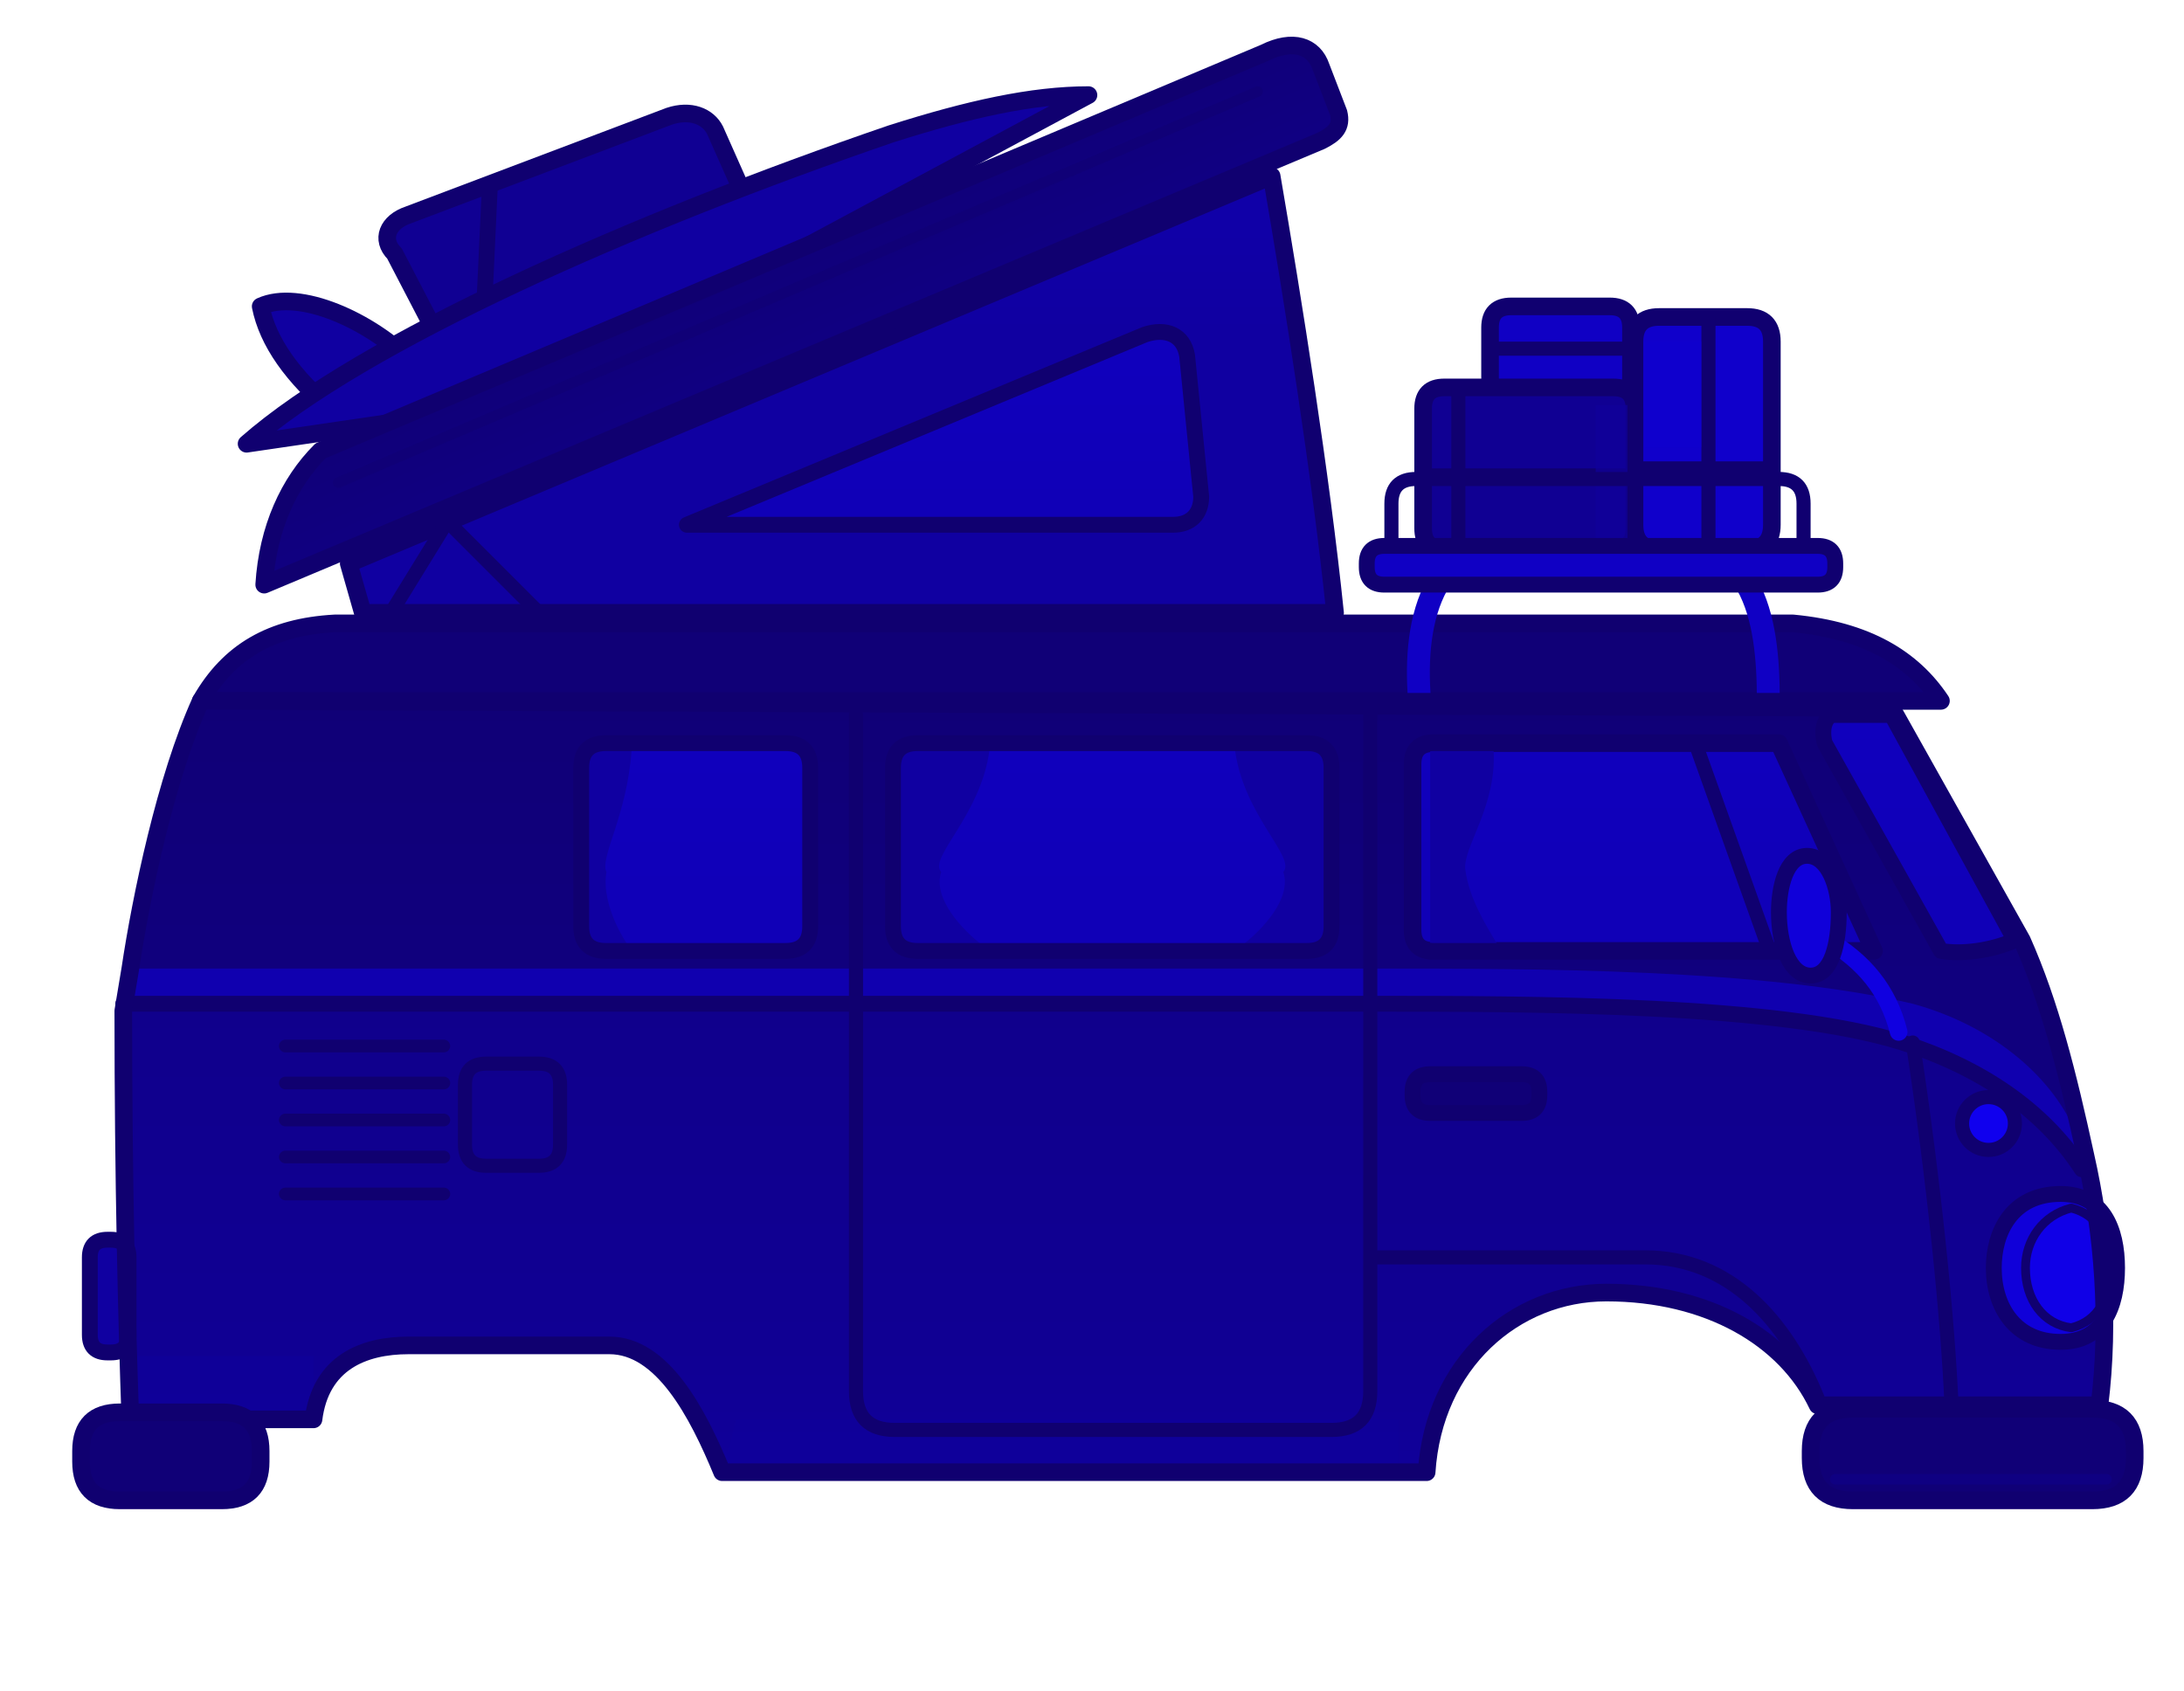
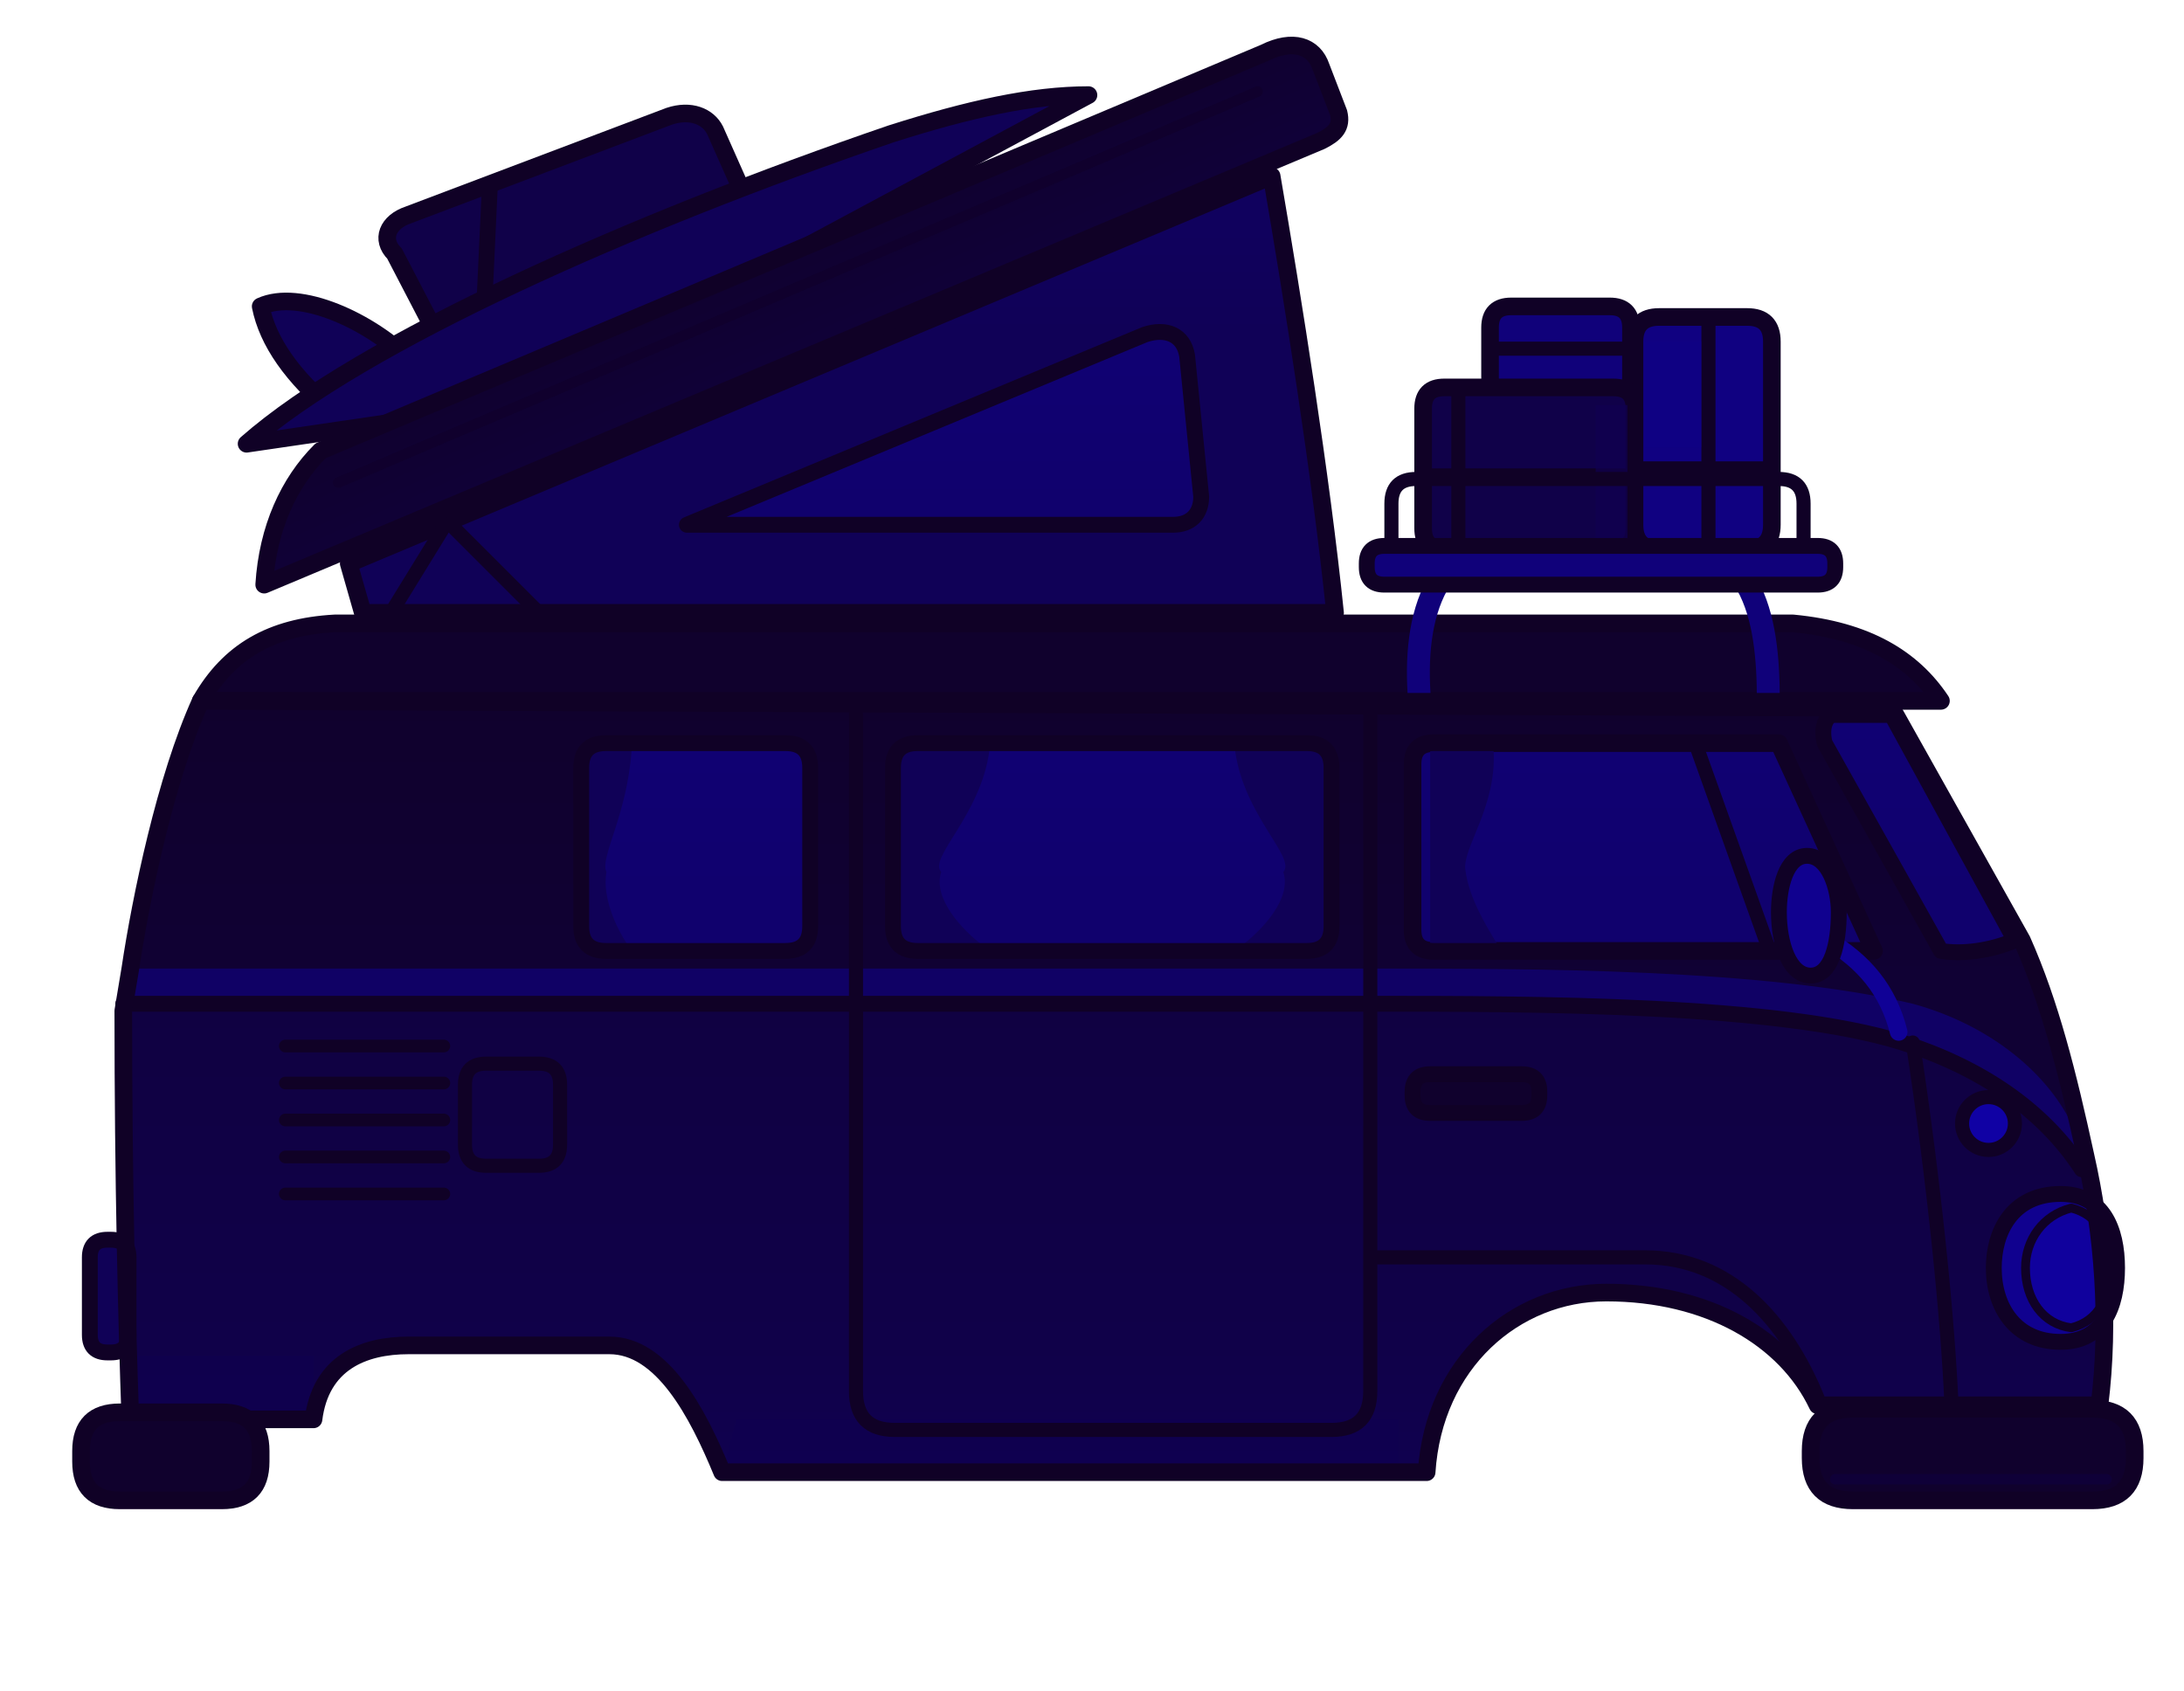
<svg xmlns="http://www.w3.org/2000/svg" width="620" height="480" viewBox="215 225 620 480">
  <defs>
    <linearGradient id="green" gradientUnits="userSpaceOnUse" x1="0" y1="510" x2="0" y2="645">
-       <stop offset="0" stop-color="#10008C" />
-       <stop offset="0.72" stop-color="#100093" />
-       <stop offset="1" stop-color="#10009A" />
+       <stop offset="0" stop-color="#100142" />
+       <stop offset="0.72" stop-color="#100149" />
+       <stop offset="1" stop-color="#100150" />
    </linearGradient>
    <linearGradient id="cream" gradientUnits="userSpaceOnUse" x1="0" y1="424" x2="0" y2="505">
-       <stop offset="0" stop-color="#100077" />
-       <stop offset="1" stop-color="#10007E" />
+       <stop offset="0" stop-color="#10012D" />
+       <stop offset="1" stop-color="#100134" />
    </linearGradient>
    <linearGradient id="lid" gradientUnits="userSpaceOnUse" x1="430" y1="290" x2="450" y2="335">
-       <stop offset="0" stop-color="#100077" />
-       <stop offset="1" stop-color="#100085" />
+       <stop offset="0" stop-color="#10012D" />
+       <stop offset="1" stop-color="#10013B" />
    </linearGradient>
    <linearGradient id="tent" gradientUnits="userSpaceOnUse" x1="0" y1="285" x2="0" y2="400">
-       <stop offset="0" stop-color="#1000A8" />
-       <stop offset="0.3" stop-color="#1000A1" />
-       <stop offset="1" stop-color="#1000A1" />
+       <stop offset="0" stop-color="#10015E" />
+       <stop offset="0.3" stop-color="#100157" />
+       <stop offset="1" stop-color="#100157" />
    </linearGradient>
    <linearGradient id="glass" gradientUnits="userSpaceOnUse" x1="0" y1="430" x2="0" y2="498">
-       <stop offset="0" stop-color="#1000BD" />
-       <stop offset="1" stop-color="#1000B6" />
+       <stop offset="0" stop-color="#100173" />
+       <stop offset="1" stop-color="#10016C" />
    </linearGradient>
    <linearGradient id="tentglass" gradientUnits="userSpaceOnUse" x1="0" y1="320" x2="0" y2="376">
-       <stop offset="0" stop-color="#1000BD" />
-       <stop offset="1" stop-color="#1000B6" />
+       <stop offset="0" stop-color="#100173" />
+       <stop offset="1" stop-color="#10016C" />
    </linearGradient>
  </defs>
-   <path d="M644 312H672Q678 312 678 318V332Q678 338 672 338H644Q638 338 638 332V318Q638 312 644 312Z" fill="#1000C4" stroke="#100070" stroke-width="5.0" stroke-linejoin="round" stroke-linecap="round" />
-   <path d="M638 324H678" fill="none" stroke="#100070" stroke-width="4" stroke-linejoin="round" stroke-linecap="round" />
-   <path d="M686 315H711Q718 315 718 322V374Q718 381 711 381H686Q679 381 679 374V322Q679 315 686 315Z" fill="#1000CB" stroke="#100070" stroke-width="5.0" stroke-linejoin="round" stroke-linecap="round" />
-   <path d="M700 315V380M679 358H718" fill="none" stroke="#100070" stroke-width="4" stroke-linejoin="round" stroke-linecap="round" />
-   <path d="M682 322H698V352H682Z" fill="#1000D2" fill-opacity="0.35" />
-   <path d="M625 335H673Q679 335 679 341V375Q679 381 673 381H625Q619 381 619 375V341Q619 335 625 335Z" fill="#100093" stroke="#100070" stroke-width="5.0" stroke-linejoin="round" stroke-linecap="round" />
-   <path d="M629 335V380M619 360H679" fill="none" stroke="#100070" stroke-width="4" stroke-linejoin="round" stroke-linecap="round" />
-   <path d="M668 340H677V378H668Z" fill="#10009A" fill-opacity="0.7" />
-   <path d="M610 380V368Q610 361 617 361H720Q727 361 727 368V380" fill="none" stroke="#100070" stroke-width="4" stroke-linejoin="round" stroke-linecap="round" />
-   <path d="M289 312C300 307 320 316 332 328L310 342C298 332 291 322 289 312Z" fill="#1000A1" stroke="#100070" stroke-width="5.0" stroke-linejoin="round" stroke-linecap="round" />
-   <path d="M327 297C323 293 325 288 331 286L405 258C411 256 416 258 418 262L430 289L340 322Z" fill="#100093" stroke="#100070" stroke-width="5.0" stroke-linejoin="round" stroke-linecap="round" />
-   <path d="M354 279L352 322" fill="none" stroke="#100070" stroke-width="4.5" stroke-linejoin="round" stroke-linecap="round" />
-   <path d="M285 351C318 322 395 288 468 263C490 256 508 252 524 252L360 340Z" fill="#1000A1" stroke="#100070" stroke-width="5.0" stroke-linejoin="round" stroke-linecap="round" />
-   <path d="M318 399L314 385L576 275C582 310 590 360 594 399Z" fill="url(#tent)" stroke="#100070" stroke-width="5.0" stroke-linejoin="round" stroke-linecap="round" />
-   <path d="M326 399L342 373L368 399" fill="none" stroke="#100070" stroke-width="4" stroke-linejoin="round" stroke-linecap="round" />
-   <path d="M410 374L540 320C546 318 551 320 552 326L556 366C556 371 553 374 548 374Z" fill="url(#tentglass)" stroke="#100070" stroke-width="4.5" stroke-linejoin="round" stroke-linecap="round" />
-   <path d="M290 391C291 375 297 362 306 353L574 240C582 236 588 238 590 244L595 257C596 261 594 263 590 265Z" fill="url(#lid)" stroke="#100070" stroke-width="5.0" stroke-linejoin="round" stroke-linecap="round" />
-   <path d="M311 362L572 251" fill="none" stroke="#100077" stroke-width="3" stroke-linejoin="round" stroke-linecap="round" stroke-opacity="0.9" />
-   <path d="M272 424C280 410 292 403 310 402L724 402C745 404 758 412 766 424Z" fill="#100077" stroke="#100070" stroke-width="5.0" stroke-linejoin="round" stroke-linecap="round" />
-   <path d="M623 391C618 400 617 412 618 424" fill="none" stroke="#1000C4" stroke-width="6.5" stroke-linejoin="round" stroke-linecap="round" />
-   <path d="M711 391C716 400 717 412 717 424" fill="none" stroke="#1000C4" stroke-width="6.5" stroke-linejoin="round" stroke-linecap="round" />
-   <path d="M608 380H731Q736 380 736 385V386Q736 391 731 391H608Q603 391 603 386V385Q603 380 608 380Z" fill="#1000C4" stroke="#100070" stroke-width="4.5" stroke-linejoin="round" stroke-linecap="round" />
+   <path d="M644 312H672Q678 312 678 318V332Q678 338 672 338H644Q638 338 638 332V318Q638 312 644 312Z" fill="#10017A" stroke="#100126" stroke-width="5.0" stroke-linejoin="round" stroke-linecap="round" />
+   <path d="M638 324H678" fill="none" stroke="#100126" stroke-width="4" stroke-linejoin="round" stroke-linecap="round" />
+   <path d="M686 315H711Q718 315 718 322V374Q718 381 711 381H686Q679 381 679 374V322Q679 315 686 315Z" fill="#100181" stroke="#100126" stroke-width="5.0" stroke-linejoin="round" stroke-linecap="round" />
+   <path d="M700 315V380M679 358H718" fill="none" stroke="#100126" stroke-width="4" stroke-linejoin="round" stroke-linecap="round" />
+   <path d="M682 322H698V352H682Z" fill="#100188" fill-opacity="0.35" />
+   <path d="M625 335H673Q679 335 679 341V375Q679 381 673 381H625Q619 381 619 375V341Q619 335 625 335Z" fill="#100149" stroke="#100126" stroke-width="5.0" stroke-linejoin="round" stroke-linecap="round" />
+   <path d="M629 335V380M619 360H679" fill="none" stroke="#100126" stroke-width="4" stroke-linejoin="round" stroke-linecap="round" />
+   <path d="M668 340H677V378H668Z" fill="#100150" fill-opacity="0.7" />
+   <path d="M610 380V368Q610 361 617 361H720Q727 361 727 368V380" fill="none" stroke="#100126" stroke-width="4" stroke-linejoin="round" stroke-linecap="round" />
+   <path d="M289 312C300 307 320 316 332 328L310 342C298 332 291 322 289 312Z" fill="#100157" stroke="#100126" stroke-width="5.0" stroke-linejoin="round" stroke-linecap="round" />
+   <path d="M327 297C323 293 325 288 331 286L405 258C411 256 416 258 418 262L430 289L340 322Z" fill="#100149" stroke="#100126" stroke-width="5.0" stroke-linejoin="round" stroke-linecap="round" />
+   <path d="M354 279L352 322" fill="none" stroke="#100126" stroke-width="4.5" stroke-linejoin="round" stroke-linecap="round" />
+   <path d="M285 351C318 322 395 288 468 263C490 256 508 252 524 252L360 340Z" fill="#100157" stroke="#100126" stroke-width="5.0" stroke-linejoin="round" stroke-linecap="round" />
+   <path d="M318 399L314 385L576 275C582 310 590 360 594 399Z" fill="url(#tent)" stroke="#100126" stroke-width="5.0" stroke-linejoin="round" stroke-linecap="round" />
+   <path d="M326 399L342 373L368 399" fill="none" stroke="#100126" stroke-width="4" stroke-linejoin="round" stroke-linecap="round" />
+   <path d="M410 374L540 320C546 318 551 320 552 326L556 366C556 371 553 374 548 374Z" fill="url(#tentglass)" stroke="#100126" stroke-width="4.5" stroke-linejoin="round" stroke-linecap="round" />
+   <path d="M290 391C291 375 297 362 306 353L574 240C582 236 588 238 590 244L595 257C596 261 594 263 590 265Z" fill="url(#lid)" stroke="#100126" stroke-width="5.0" stroke-linejoin="round" stroke-linecap="round" />
+   <path d="M311 362L572 251" fill="none" stroke="#10012D" stroke-width="3" stroke-linejoin="round" stroke-linecap="round" stroke-opacity="0.9" />
+   <path d="M272 424C280 410 292 403 310 402L724 402C745 404 758 412 766 424Z" fill="#10012D" stroke="#100126" stroke-width="5.0" stroke-linejoin="round" stroke-linecap="round" />
+   <path d="M623 391C618 400 617 412 618 424" fill="none" stroke="#10017A" stroke-width="6.5" stroke-linejoin="round" stroke-linecap="round" />
+   <path d="M711 391C716 400 717 412 717 424" fill="none" stroke="#10017A" stroke-width="6.5" stroke-linejoin="round" stroke-linecap="round" />
+   <path d="M608 380H731Q736 380 736 385V386Q736 391 731 391H608Q603 391 603 386V385Q603 380 608 380Z" fill="#10017A" stroke="#100126" stroke-width="4.5" stroke-linejoin="round" stroke-linecap="round" />
  <path d="M272 424C262 446 255 480 252 500L250 512C250 560 251 600 252 628L304 628C306 612 318 607 331 607L388 607C403 607 413 626 420 643L612 643L620 643C622 612 645 592 671 592C700 592 722 605 731 624L811 624C814 600 812 575 807 553C802 530 797 510 789 492L752 426Z" fill="url(#cream)" />
  <path d="M250 510L605 510C650 510 720 510 755 521C777 528 795 540 806 557C811 575 814 600 811 624L731 624C722 605 700 592 671 592C645 592 622 612 620 643L420 643C413 626 403 607 388 607L331 607C318 607 306 612 304 628L252 628C251 600 250 560 250 510Z" fill="url(#green)" />
-   <path d="M252 500L605 500C650 500 716 500 758 510C780 516 797 530 804 546L806 557C795 540 777 528 755 521C720 510 650 510 605 510L250 510Z" fill="#1000AF" />
-   <path d="M252 610L304 610L304 628L252 628ZM424 628L612 628L612 643L420 643Z" fill="#10009A" fill-opacity="0.55" />
-   <path d="M250 510L605 510C650 510 720 510 755 521C777 528 795 540 806 557" fill="none" stroke="#100070" stroke-width="4.5" stroke-linejoin="round" stroke-linecap="round" />
+   <path d="M252 500L605 500C650 500 716 500 758 510C780 516 797 530 804 546L806 557C795 540 777 528 755 521C720 510 650 510 605 510L250 510Z" fill="#100165" />
+   <path d="M252 610L304 610L304 628L252 628ZM424 628L612 628L612 643L420 643Z" fill="#100150" fill-opacity="0.55" />
+   <path d="M250 510L605 510C650 510 720 510 755 521C777 528 795 540 806 557" fill="none" stroke="#100126" stroke-width="4.5" stroke-linejoin="round" stroke-linecap="round" />
  <path d="M387 436H438Q445 436 445 443V488Q445 495 438 495H387Q380 495 380 488V443Q380 436 387 436Z" fill="url(#glass)" />
-   <path d="M382 438H394.3C393.0 456.65 385.2 468.45 387.15 472.58C385.85 480.25 390.4 489.1 393.0 493H382Z" fill="#1000A1" />
-   <path d="M387 436H438Q445 436 445 443V488Q445 495 438 495H387Q380 495 380 488V443Q380 436 387 436Z" fill="none" stroke="#100070" stroke-width="4.5" stroke-linejoin="round" stroke-linecap="round" />
+   <path d="M382 438H394.3C393.0 456.65 385.2 468.45 387.15 472.58C385.85 480.25 390.4 489.1 393.0 493H382Z" fill="#100157" />
+   <path d="M387 436H438Q445 436 445 443V488Q445 495 438 495H387Q380 495 380 488V443Q380 436 387 436Z" fill="none" stroke="#100126" stroke-width="4.5" stroke-linejoin="round" stroke-linecap="round" />
  <path d="M475.5 436H586.0Q593.0 436 593.0 443V488Q593.0 495 586.0 495H475.5Q468.5 495 468.5 488V443Q468.5 436 475.5 436Z" fill="url(#glass)" />
-   <path d="M470.5 438H495.89C493.4 456.65 478.46 468.45 482.195 472.58C479.705 480.25 488.42 489.1 493.4 493H470.5Z" fill="#1000A1" />
-   <path d="M591.0 438H565.61C568.1 456.65 583.04 468.45 579.305 472.58C581.795 480.25 573.08 489.1 568.1 493H591.0Z" fill="#1000A1" />
-   <path d="M475.5 436H586.0Q593.0 436 593.0 443V488Q593.0 495 586.0 495H475.5Q468.5 495 468.5 488V443Q468.5 436 475.5 436Z" fill="none" stroke="#100070" stroke-width="4.5" stroke-linejoin="round" stroke-linecap="round" />
-   <path d="M622 436L720 436L747 495L622 495C618 495 616 493 616 489L616 442C616 438 618 436 622 436Z" fill="url(#glass)" stroke="#100070" stroke-width="5.0" stroke-linejoin="round" stroke-linecap="round" />
-   <path d="M621 438H639C640 454 630 466 631 472C632 480 637 488 640 493H621Z" fill="#1000A1" />
-   <path d="M622 436L720 436L747 495L622 495C618 495 616 493 616 489L616 442C616 438 618 436 622 436Z" fill="none" stroke="#100070" stroke-width="4.5" stroke-linejoin="round" stroke-linecap="round" />
-   <path d="M697 438L717 494" fill="none" stroke="#100070" stroke-width="4" stroke-linejoin="round" stroke-linecap="round" />
-   <path d="M735 428L752 428L787 492C780 495 772 496 766 495L733 436C732 432 733 429 735 428Z" fill="url(#glass)" stroke="#100070" stroke-width="4.5" stroke-linejoin="round" stroke-linecap="round" />
-   <path d="M458 428V620Q458 631 469 631H593Q604 631 604 620V428" fill="none" stroke="#100070" stroke-width="4" stroke-linejoin="round" stroke-linecap="round" />
-   <path d="M606 582H682C706 582 722 600 731 622" fill="none" stroke="#100070" stroke-width="4" stroke-linejoin="round" stroke-linecap="round" />
-   <path d="M758 521C764 560 768 600 769 624" fill="none" stroke="#100070" stroke-width="4" stroke-linejoin="round" stroke-linecap="round" />
-   <path d="M621 530H647Q652 530 652 535V536Q652 541 647 541H621Q616 541 616 536V535Q616 530 621 530Z" fill="#100077" stroke="#100070" stroke-width="4.5" stroke-linejoin="round" stroke-linecap="round" />
-   <path d="M296 522H341" fill="none" stroke="#100070" stroke-width="3.6" stroke-linejoin="round" stroke-linecap="round" />
-   <path d="M296 532.5H341" fill="none" stroke="#100070" stroke-width="3.6" stroke-linejoin="round" stroke-linecap="round" />
-   <path d="M296 543H341" fill="none" stroke="#100070" stroke-width="3.6" stroke-linejoin="round" stroke-linecap="round" />
-   <path d="M296 553.5H341" fill="none" stroke="#100070" stroke-width="3.6" stroke-linejoin="round" stroke-linecap="round" />
-   <path d="M296 564H341" fill="none" stroke="#100070" stroke-width="3.6" stroke-linejoin="round" stroke-linecap="round" />
-   <path d="M353 527H368Q374 527 374 533V550Q374 556 368 556H353Q347 556 347 550V533Q347 527 353 527Z" fill="none" stroke="#100070" stroke-width="4" stroke-linejoin="round" stroke-linecap="round" />
-   <path d="M245.5 577H246.5Q251.5 577 251.5 582V604Q251.5 609 246.5 609H245.5Q240.5 609 240.5 604V582Q240.5 577 245.5 577Z" fill="#1000A1" stroke="#100070" stroke-width="4.5" stroke-linejoin="round" stroke-linecap="round" />
-   <path d="M787 544a7.5 7.5 0 1 0 -15 0a7.5 7.5 0 1 0 15 0Z" fill="#1000EE" stroke="#100070" stroke-width="4" stroke-linejoin="round" stroke-linecap="round" />
-   <path d="M800 564C786 564 781 575 781 585C781 596 787 606 800 606C812 606 816 596 816 585C816 574 812 564 800 564Z" fill="#1000D9" stroke="#100070" stroke-width="4.5" stroke-linejoin="round" stroke-linecap="round" />
-   <path d="M803 568C795 570 790 577 790 585C790 594 795 601 803 602C811 600 814 593 814 585C814 577 811 570 803 568Z" fill="#1000E7" stroke="#100070" stroke-width="2.5" stroke-linejoin="round" stroke-linecap="round" />
-   <path d="M734 492C744 498 751 506 754 518" fill="none" stroke="#1000E0" stroke-width="5" stroke-linejoin="round" stroke-linecap="round" />
-   <path d="M728 468C722 468 720 477 720 484C720 493 723 502 729 502C735 502 737 493 737 484C737 477 734 468 728 468Z" fill="#1000D9" stroke="#100070" stroke-width="4.5" stroke-linejoin="round" stroke-linecap="round" />
-   <path d="M272 424C262 446 255 480 252 500L250 512C250 560 251 600 252 628L304 628C306 612 318 607 331 607L388 607C403 607 413 626 420 643L612 643L620 643C622 612 645 592 671 592C700 592 722 605 731 624L811 624C814 600 812 575 807 553C802 530 797 510 789 492L752 426Z" fill="none" stroke="#100070" stroke-width="5.0" stroke-linejoin="round" stroke-linecap="round" />
-   <path d="M272 424H766" fill="none" stroke="#100070" stroke-width="4.5" stroke-linejoin="round" stroke-linecap="round" />
-   <path d="M249 626H278Q289 626 289 637V640Q289 651 278 651H249Q238 651 238 640V637Q238 626 249 626Z" fill="#100077" stroke="#100070" stroke-width="5" stroke-linejoin="round" stroke-linecap="round" />
-   <path d="M741 625H809Q821 625 821 637V639Q821 651 809 651H741Q729 651 729 639V637Q729 625 741 625Z" fill="#100077" stroke="#100070" stroke-width="5" stroke-linejoin="round" stroke-linecap="round" />
-   <path d="M736 645H813" fill="none" stroke="#100085" stroke-width="3" stroke-linejoin="round" stroke-linecap="round" stroke-opacity="0.8" />
+   <path d="M470.5 438H495.89C493.4 456.65 478.46 468.45 482.195 472.58C479.705 480.25 488.42 489.1 493.4 493H470.5Z" fill="#100157" />
+   <path d="M591.0 438H565.61C568.1 456.65 583.04 468.45 579.305 472.58C581.795 480.25 573.08 489.1 568.1 493H591.0Z" fill="#100157" />
+   <path d="M475.5 436H586.0Q593.0 436 593.0 443V488Q593.0 495 586.0 495H475.5Q468.5 495 468.5 488V443Q468.5 436 475.5 436Z" fill="none" stroke="#100126" stroke-width="4.5" stroke-linejoin="round" stroke-linecap="round" />
+   <path d="M622 436L720 436L747 495L622 495C618 495 616 493 616 489L616 442C616 438 618 436 622 436Z" fill="url(#glass)" stroke="#100126" stroke-width="5.0" stroke-linejoin="round" stroke-linecap="round" />
+   <path d="M621 438H639C640 454 630 466 631 472C632 480 637 488 640 493H621Z" fill="#100157" />
+   <path d="M622 436L720 436L747 495L622 495C618 495 616 493 616 489L616 442C616 438 618 436 622 436Z" fill="none" stroke="#100126" stroke-width="4.5" stroke-linejoin="round" stroke-linecap="round" />
+   <path d="M697 438L717 494" fill="none" stroke="#100126" stroke-width="4" stroke-linejoin="round" stroke-linecap="round" />
+   <path d="M735 428L752 428L787 492C780 495 772 496 766 495L733 436C732 432 733 429 735 428Z" fill="url(#glass)" stroke="#100126" stroke-width="4.5" stroke-linejoin="round" stroke-linecap="round" />
+   <path d="M458 428V620Q458 631 469 631H593Q604 631 604 620V428" fill="none" stroke="#100126" stroke-width="4" stroke-linejoin="round" stroke-linecap="round" />
+   <path d="M606 582H682C706 582 722 600 731 622" fill="none" stroke="#100126" stroke-width="4" stroke-linejoin="round" stroke-linecap="round" />
+   <path d="M758 521C764 560 768 600 769 624" fill="none" stroke="#100126" stroke-width="4" stroke-linejoin="round" stroke-linecap="round" />
+   <path d="M621 530H647Q652 530 652 535V536Q652 541 647 541H621Q616 541 616 536V535Q616 530 621 530Z" fill="#10012D" stroke="#100126" stroke-width="4.5" stroke-linejoin="round" stroke-linecap="round" />
+   <path d="M296 522H341" fill="none" stroke="#100126" stroke-width="3.6" stroke-linejoin="round" stroke-linecap="round" />
+   <path d="M296 532.5H341" fill="none" stroke="#100126" stroke-width="3.6" stroke-linejoin="round" stroke-linecap="round" />
+   <path d="M296 543H341" fill="none" stroke="#100126" stroke-width="3.6" stroke-linejoin="round" stroke-linecap="round" />
+   <path d="M296 553.5H341" fill="none" stroke="#100126" stroke-width="3.6" stroke-linejoin="round" stroke-linecap="round" />
+   <path d="M296 564H341" fill="none" stroke="#100126" stroke-width="3.6" stroke-linejoin="round" stroke-linecap="round" />
+   <path d="M353 527H368Q374 527 374 533V550Q374 556 368 556H353Q347 556 347 550V533Q347 527 353 527Z" fill="none" stroke="#100126" stroke-width="4" stroke-linejoin="round" stroke-linecap="round" />
+   <path d="M245.5 577H246.5Q251.5 577 251.5 582V604Q251.5 609 246.5 609H245.5Q240.5 609 240.5 604V582Q240.5 577 245.5 577Z" fill="#100157" stroke="#100126" stroke-width="4.5" stroke-linejoin="round" stroke-linecap="round" />
+   <path d="M787 544a7.5 7.5 0 1 0 -15 0a7.5 7.5 0 1 0 15 0Z" fill="#1001A4" stroke="#100126" stroke-width="4" stroke-linejoin="round" stroke-linecap="round" />
+   <path d="M800 564C786 564 781 575 781 585C781 596 787 606 800 606C812 606 816 596 816 585C816 574 812 564 800 564Z" fill="#10018F" stroke="#100126" stroke-width="4.5" stroke-linejoin="round" stroke-linecap="round" />
+   <path d="M803 568C795 570 790 577 790 585C790 594 795 601 803 602C811 600 814 593 814 585C814 577 811 570 803 568Z" fill="#10019D" stroke="#100126" stroke-width="2.5" stroke-linejoin="round" stroke-linecap="round" />
+   <path d="M734 492C744 498 751 506 754 518" fill="none" stroke="#100196" stroke-width="5" stroke-linejoin="round" stroke-linecap="round" />
+   <path d="M728 468C722 468 720 477 720 484C720 493 723 502 729 502C735 502 737 493 737 484C737 477 734 468 728 468Z" fill="#10018F" stroke="#100126" stroke-width="4.5" stroke-linejoin="round" stroke-linecap="round" />
+   <path d="M272 424C262 446 255 480 252 500L250 512C250 560 251 600 252 628L304 628C306 612 318 607 331 607L388 607C403 607 413 626 420 643L612 643L620 643C622 612 645 592 671 592C700 592 722 605 731 624L811 624C814 600 812 575 807 553C802 530 797 510 789 492L752 426Z" fill="none" stroke="#100126" stroke-width="5.0" stroke-linejoin="round" stroke-linecap="round" />
+   <path d="M272 424H766" fill="none" stroke="#100126" stroke-width="4.5" stroke-linejoin="round" stroke-linecap="round" />
+   <path d="M249 626H278Q289 626 289 637V640Q289 651 278 651H249Q238 651 238 640V637Q238 626 249 626Z" fill="#10012D" stroke="#100126" stroke-width="5" stroke-linejoin="round" stroke-linecap="round" />
+   <path d="M741 625H809Q821 625 821 637V639Q821 651 809 651H741Q729 651 729 639V637Q729 625 741 625Z" fill="#10012D" stroke="#100126" stroke-width="5" stroke-linejoin="round" stroke-linecap="round" />
+   <path d="M736 645H813" fill="none" stroke="#10013B" stroke-width="3" stroke-linejoin="round" stroke-linecap="round" stroke-opacity="0.8" />
</svg>
